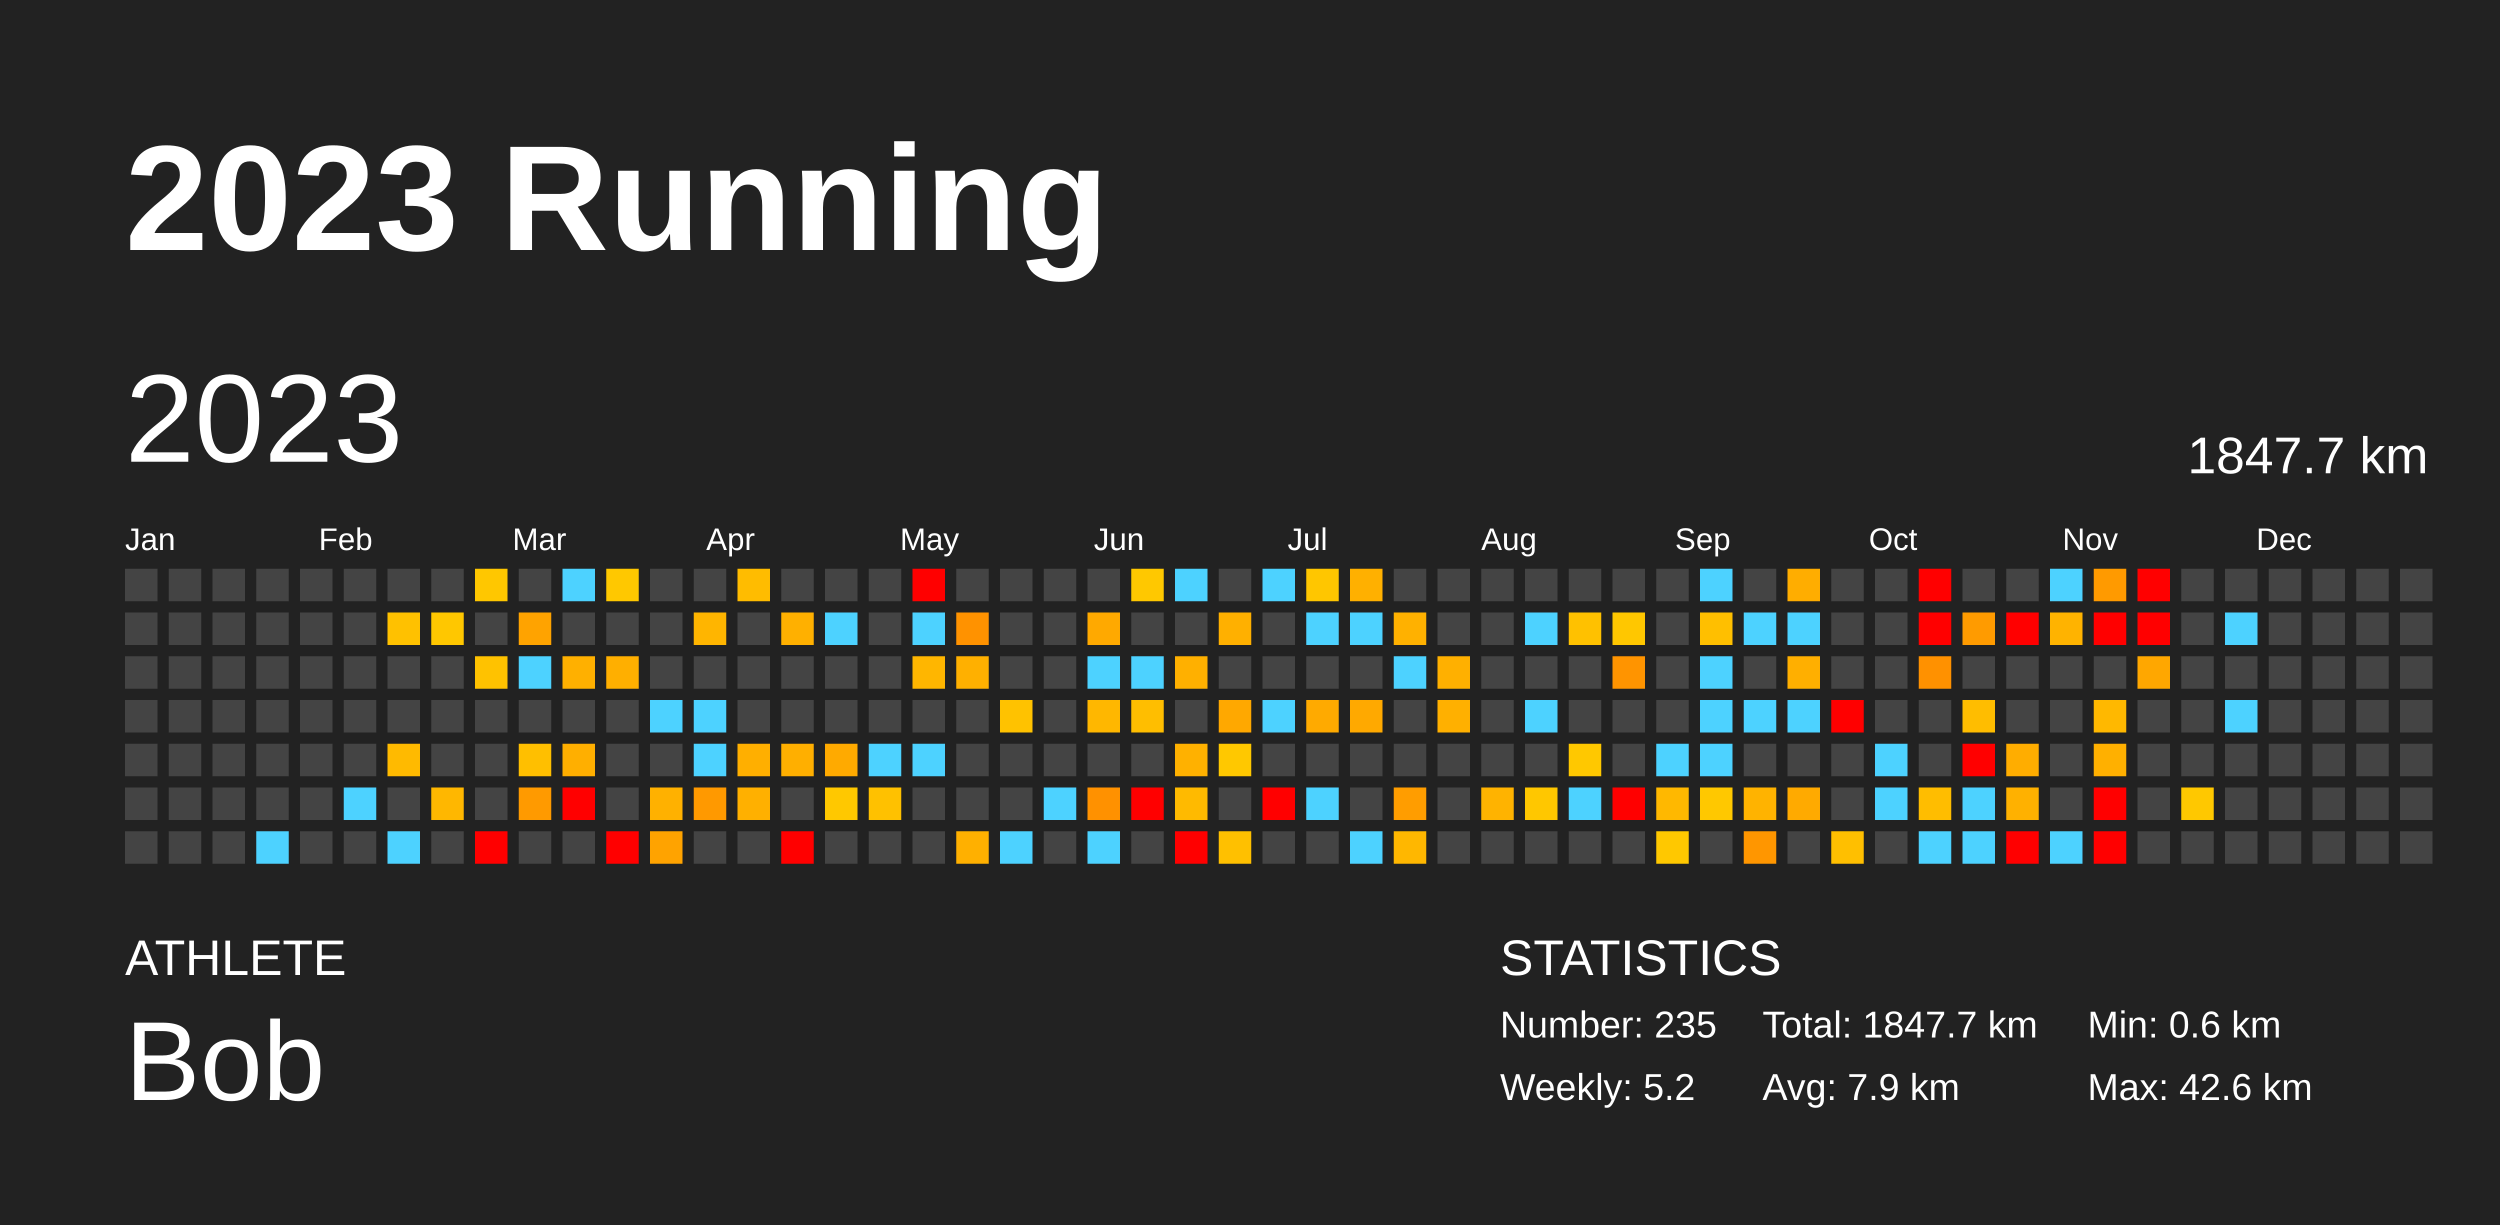
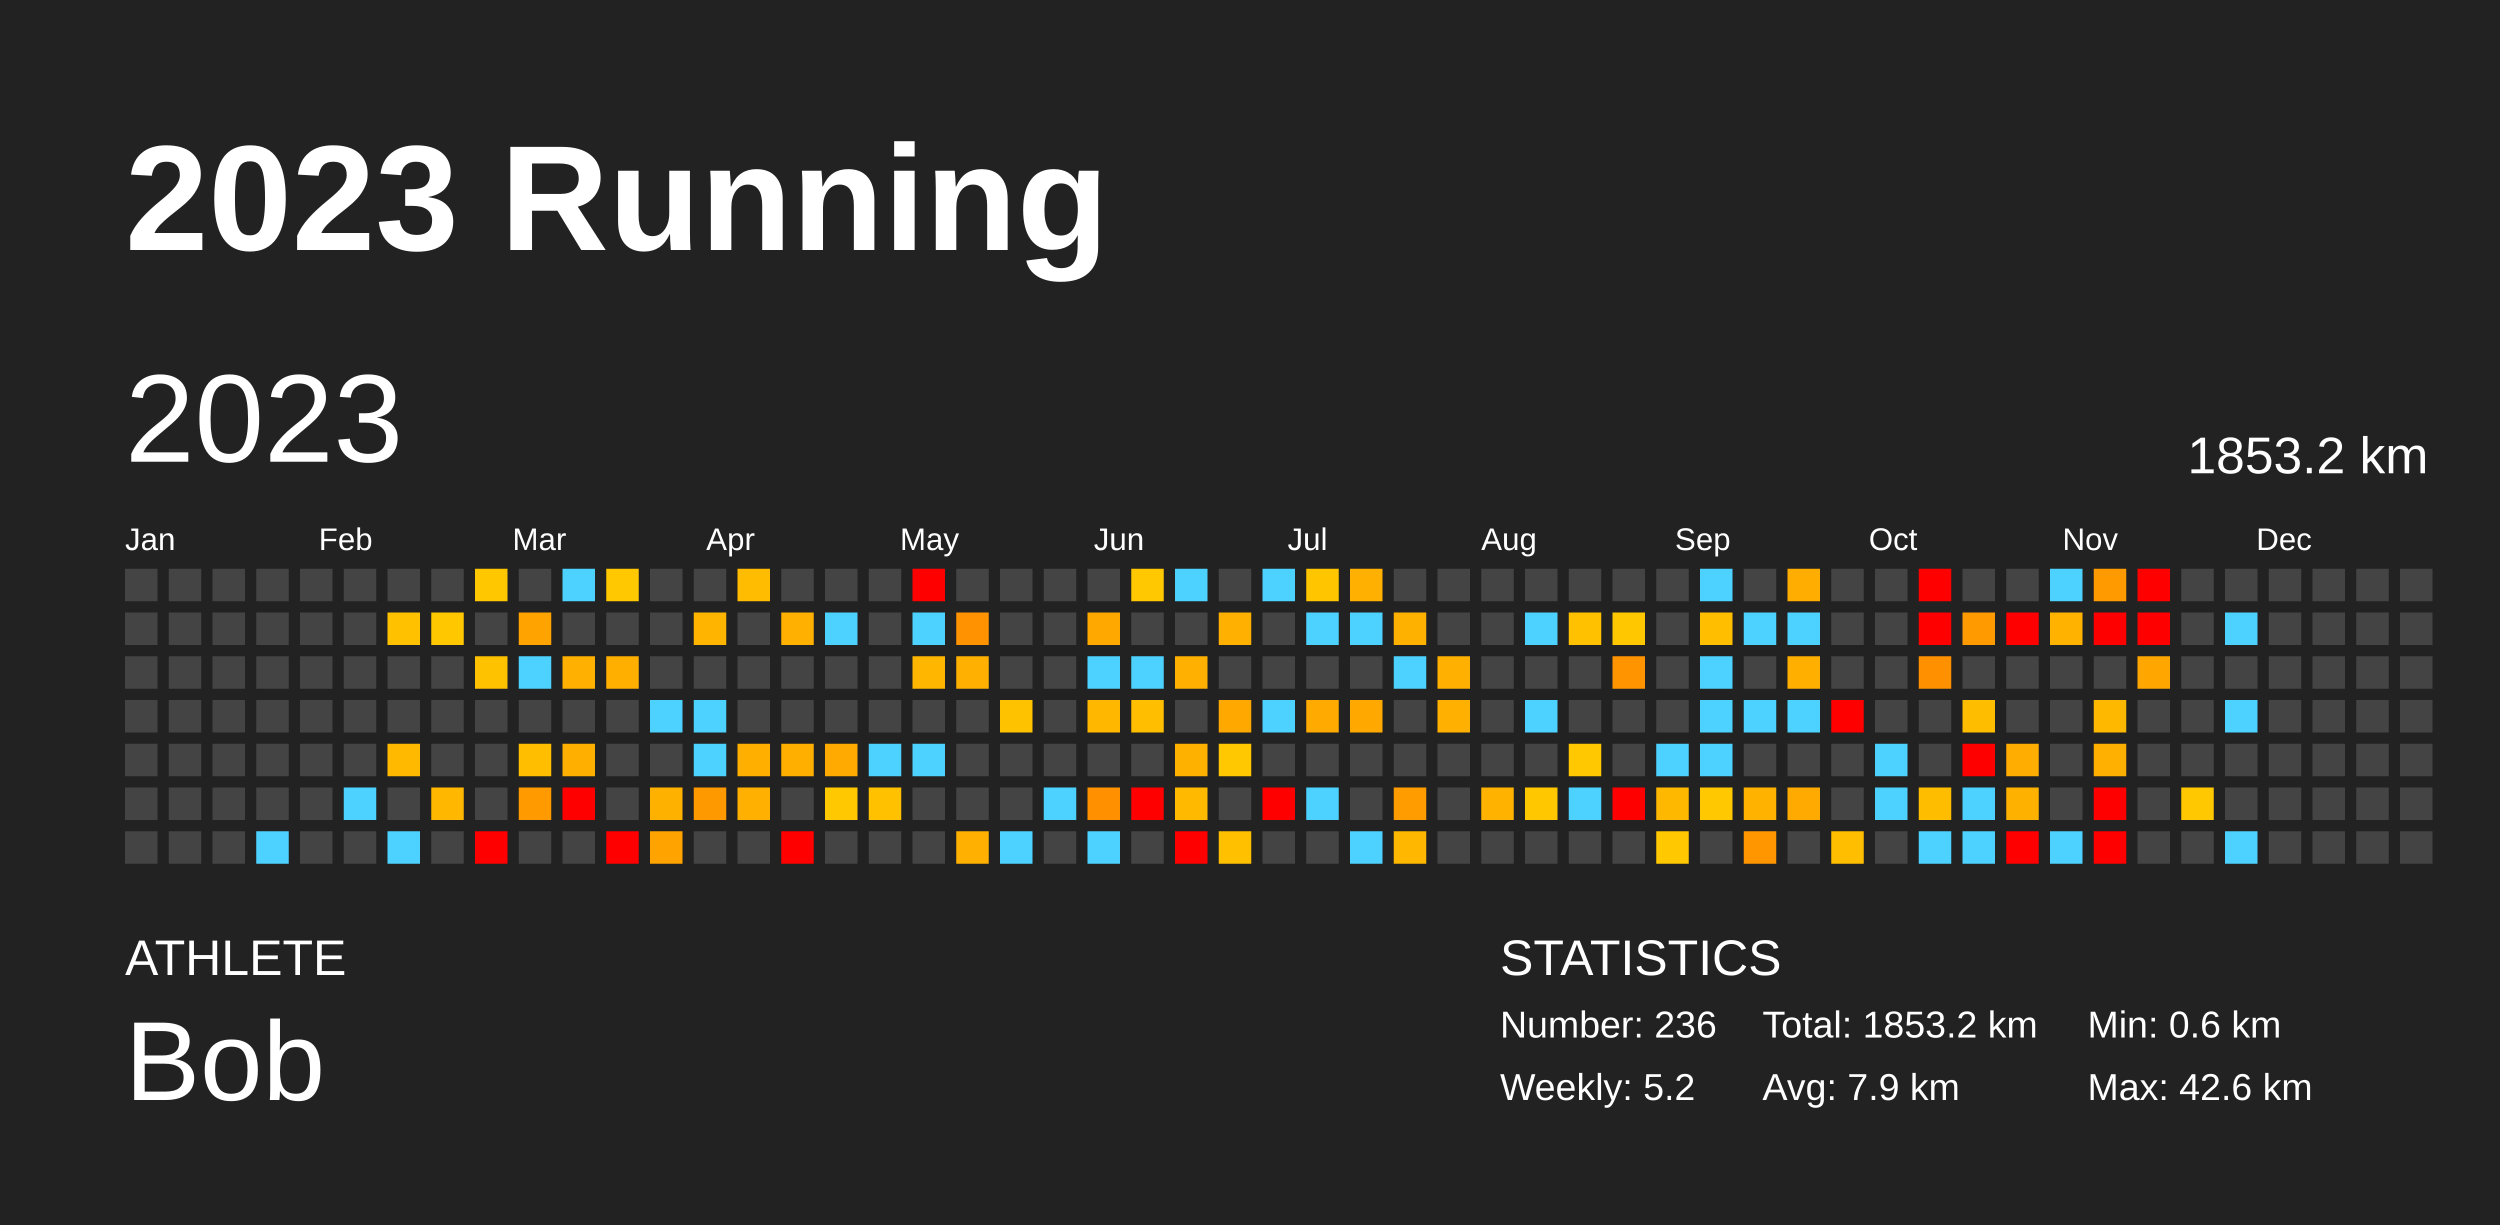
<svg xmlns="http://www.w3.org/2000/svg" baseProfile="full" height="98mm" version="1.1" viewBox="0,0,200,98" width="200mm">
  <defs />
  <rect fill="#222222" height="98" width="200" x="0" y="0" />
  <text fill="#FFFFFF" style="font-size:12px; font-family:Arial; font-weight:bold;" x="10" y="20">2023 Running</text>
  <text fill="#FFFFFF" style="font-size:4px; font-family:Arial" x="10" y="78">ATHLETE</text>
  <text fill="#FFFFFF" style="font-size:9px; font-family:Arial" x="10" y="88">Bob</text>
  <text fill="#FFFFFF" style="font-size:4px; font-family:Arial" x="120" y="78">STATISTICS</text>
-   <text fill="#FFFFFF" style="font-size:3px; font-family:Arial" x="120" y="83">Number: 235</text>
+   <text fill="#FFFFFF" style="font-size:3px; font-family:Arial" x="120" y="83">Number: 236</text>
  <text fill="#FFFFFF" style="font-size:3px; font-family:Arial" x="120" y="88">Weekly: 5.2</text>
-   <text fill="#FFFFFF" style="font-size:3px; font-family:Arial" x="141" y="83">Total: 1847.7 km</text>
+   <text fill="#FFFFFF" style="font-size:3px; font-family:Arial" x="141" y="83">Total: 1853.2 km</text>
  <text fill="#FFFFFF" style="font-size:3px; font-family:Arial" x="141" y="88">Avg: 7.9 km</text>
  <text fill="#FFFFFF" style="font-size:3px; font-family:Arial" x="167" y="83">Min: 0.6 km</text>
  <text fill="#FFFFFF" style="font-size:3px; font-family:Arial" x="167" y="88">Max: 42.6 km</text>
  <text dominant-baseline="hanging" fill="#FFFFFF" style="font-size:10.0px; font-family:Arial;" x="10" y="30">2023</text>
-   <text dominant-baseline="hanging" fill="#FFFFFF" style="font-size:4.125px; font-family:Arial;" x="175" y="35">1847.7 km</text>
+   <text dominant-baseline="hanging" fill="#FFFFFF" style="font-size:4.125px; font-family:Arial;" x="175" y="35">1853.2 km</text>
  <text fill="#FFFFFF" style="font-size:2.5px; font-family:Arial" x="10.0" y="44">Jan</text>
  <text fill="#FFFFFF" style="font-size:2.5px; font-family:Arial" x="25.5" y="44">Feb</text>
  <text fill="#FFFFFF" style="font-size:2.5px; font-family:Arial" x="41.0" y="44">Mar</text>
  <text fill="#FFFFFF" style="font-size:2.5px; font-family:Arial" x="56.5" y="44">Apr</text>
  <text fill="#FFFFFF" style="font-size:2.5px; font-family:Arial" x="72.0" y="44">May</text>
  <text fill="#FFFFFF" style="font-size:2.5px; font-family:Arial" x="87.5" y="44">Jun</text>
  <text fill="#FFFFFF" style="font-size:2.5px; font-family:Arial" x="103.0" y="44">Jul</text>
  <text fill="#FFFFFF" style="font-size:2.5px; font-family:Arial" x="118.5" y="44">Aug</text>
  <text fill="#FFFFFF" style="font-size:2.5px; font-family:Arial" x="134.0" y="44">Sep</text>
  <text fill="#FFFFFF" style="font-size:2.5px; font-family:Arial" x="149.5" y="44">Oct</text>
  <text fill="#FFFFFF" style="font-size:2.5px; font-family:Arial" x="165.0" y="44">Nov</text>
  <text fill="#FFFFFF" style="font-size:2.5px; font-family:Arial" x="180.5" y="44">Dec</text>
  <rect fill="#444444" height="2.6" width="2.6" x="10.0" y="45.5" />
  <rect fill="#444444" height="2.6" width="2.6" x="10.0" y="49.0" />
  <rect fill="#444444" height="2.6" width="2.6" x="10.0" y="52.5" />
  <rect fill="#444444" height="2.6" width="2.6" x="10.0" y="56.0" />
  <rect fill="#444444" height="2.6" width="2.6" x="10.0" y="59.5" />
  <rect fill="#444444" height="2.6" width="2.6" x="10.0" y="63.0" />
  <rect fill="#444444" height="2.6" width="2.6" x="10.0" y="66.5" />
  <rect fill="#444444" height="2.6" width="2.6" x="13.5" y="45.5" />
  <rect fill="#444444" height="2.6" width="2.6" x="13.5" y="49.0" />
  <rect fill="#444444" height="2.6" width="2.6" x="13.5" y="52.5" />
  <rect fill="#444444" height="2.6" width="2.6" x="13.5" y="56.0" />
  <rect fill="#444444" height="2.6" width="2.6" x="13.5" y="59.5" />
  <rect fill="#444444" height="2.6" width="2.6" x="13.5" y="63.0" />
  <rect fill="#444444" height="2.6" width="2.6" x="13.5" y="66.5" />
  <rect fill="#444444" height="2.6" width="2.6" x="17.0" y="45.5" />
  <rect fill="#444444" height="2.6" width="2.6" x="17.0" y="49.0" />
  <rect fill="#444444" height="2.6" width="2.6" x="17.0" y="52.5" />
  <rect fill="#444444" height="2.6" width="2.6" x="17.0" y="56.0" />
  <rect fill="#444444" height="2.6" width="2.6" x="17.0" y="59.5" />
  <rect fill="#444444" height="2.6" width="2.6" x="17.0" y="63.0" />
  <rect fill="#444444" height="2.6" width="2.6" x="17.0" y="66.5" />
  <rect fill="#444444" height="2.6" width="2.6" x="20.5" y="45.5" />
  <rect fill="#444444" height="2.6" width="2.6" x="20.5" y="49.0" />
  <rect fill="#444444" height="2.6" width="2.6" x="20.5" y="52.5" />
  <rect fill="#444444" height="2.6" width="2.6" x="20.5" y="56.0" />
  <rect fill="#444444" height="2.6" width="2.6" x="20.5" y="59.5" />
  <rect fill="#444444" height="2.6" width="2.6" x="20.5" y="63.0" />
  <rect fill="#4dd2ff" height="2.6" width="2.6" x="20.5" y="66.5" />
  <rect fill="#444444" height="2.6" width="2.6" x="24.0" y="45.5" />
  <rect fill="#444444" height="2.6" width="2.6" x="24.0" y="49.0" />
  <rect fill="#444444" height="2.6" width="2.6" x="24.0" y="52.5" />
  <rect fill="#444444" height="2.6" width="2.6" x="24.0" y="56.0" />
  <rect fill="#444444" height="2.6" width="2.6" x="24.0" y="59.5" />
  <rect fill="#444444" height="2.6" width="2.6" x="24.0" y="63.0" />
  <rect fill="#444444" height="2.6" width="2.6" x="24.0" y="66.5" />
  <rect fill="#444444" height="2.6" width="2.6" x="27.5" y="45.5" />
  <rect fill="#444444" height="2.6" width="2.6" x="27.5" y="49.0" />
  <rect fill="#444444" height="2.6" width="2.6" x="27.5" y="52.5" />
  <rect fill="#444444" height="2.6" width="2.6" x="27.5" y="56.0" />
  <rect fill="#444444" height="2.6" width="2.6" x="27.5" y="59.5" />
  <rect fill="#4dd2ff" height="2.6" width="2.6" x="27.5" y="63.0" />
  <rect fill="#444444" height="2.6" width="2.6" x="27.5" y="66.5" />
  <rect fill="#444444" height="2.6" width="2.6" x="31.0" y="45.5" />
  <rect fill="#ffc100" height="2.6" width="2.6" x="31.0" y="49.0" />
  <rect fill="#444444" height="2.6" width="2.6" x="31.0" y="52.5" />
  <rect fill="#444444" height="2.6" width="2.6" x="31.0" y="56.0" />
  <rect fill="#ffba00" height="2.6" width="2.6" x="31.0" y="59.5" />
  <rect fill="#444444" height="2.6" width="2.6" x="31.0" y="63.0" />
  <rect fill="#4dd2ff" height="2.6" width="2.6" x="31.0" y="66.5" />
  <rect fill="#444444" height="2.6" width="2.6" x="34.5" y="45.5" />
  <rect fill="#ffc700" height="2.6" width="2.6" x="34.5" y="49.0" />
  <rect fill="#444444" height="2.6" width="2.6" x="34.5" y="52.5" />
  <rect fill="#444444" height="2.6" width="2.6" x="34.5" y="56.0" />
  <rect fill="#444444" height="2.6" width="2.6" x="34.5" y="59.5" />
  <rect fill="#ffb700" height="2.6" width="2.6" x="34.5" y="63.0" />
  <rect fill="#444444" height="2.6" width="2.6" x="34.5" y="66.5" />
  <rect fill="#ffc700" height="2.6" width="2.6" x="38.0" y="45.5" />
  <rect fill="#444444" height="2.6" width="2.6" x="38.0" y="49.0" />
  <rect fill="#ffc200" height="2.6" width="2.6" x="38.0" y="52.5" />
  <rect fill="#444444" height="2.6" width="2.6" x="38.0" y="56.0" />
  <rect fill="#444444" height="2.6" width="2.6" x="38.0" y="59.5" />
  <rect fill="#444444" height="2.6" width="2.6" x="38.0" y="63.0" />
  <rect fill="red" height="2.6" width="2.6" x="38.0" y="66.5" />
  <rect fill="#444444" height="2.6" width="2.6" x="41.5" y="45.5" />
  <rect fill="#ffa300" height="2.6" width="2.6" x="41.5" y="49.0" />
  <rect fill="#4dd2ff" height="2.6" width="2.6" x="41.5" y="52.5" />
  <rect fill="#444444" height="2.6" width="2.6" x="41.5" y="56.0" />
  <rect fill="#ffbf00" height="2.6" width="2.6" x="41.5" y="59.5" />
  <rect fill="#ff9a00" height="2.6" width="2.6" x="41.5" y="63.0" />
  <rect fill="#444444" height="2.6" width="2.6" x="41.5" y="66.5" />
  <rect fill="#4dd2ff" height="2.6" width="2.6" x="45.0" y="45.5" />
  <rect fill="#444444" height="2.6" width="2.6" x="45.0" y="49.0" />
  <rect fill="#ffb000" height="2.6" width="2.6" x="45.0" y="52.5" />
  <rect fill="#444444" height="2.6" width="2.6" x="45.0" y="56.0" />
  <rect fill="#ffaf00" height="2.6" width="2.6" x="45.0" y="59.5" />
  <rect fill="red" height="2.6" width="2.6" x="45.0" y="63.0" />
  <rect fill="#444444" height="2.6" width="2.6" x="45.0" y="66.5" />
  <rect fill="#ffc800" height="2.6" width="2.6" x="48.5" y="45.5" />
  <rect fill="#444444" height="2.6" width="2.6" x="48.5" y="49.0" />
  <rect fill="#ffaf00" height="2.6" width="2.6" x="48.5" y="52.5" />
  <rect fill="#444444" height="2.6" width="2.6" x="48.5" y="56.0" />
  <rect fill="#444444" height="2.6" width="2.6" x="48.5" y="59.5" />
  <rect fill="#444444" height="2.6" width="2.6" x="48.5" y="63.0" />
  <rect fill="red" height="2.6" width="2.6" x="48.5" y="66.5" />
  <rect fill="#444444" height="2.6" width="2.6" x="52.0" y="45.5" />
  <rect fill="#444444" height="2.6" width="2.6" x="52.0" y="49.0" />
  <rect fill="#444444" height="2.6" width="2.6" x="52.0" y="52.5" />
  <rect fill="#4dd2ff" height="2.6" width="2.6" x="52.0" y="56.0" />
  <rect fill="#444444" height="2.6" width="2.6" x="52.0" y="59.5" />
  <rect fill="#ffb100" height="2.6" width="2.6" x="52.0" y="63.0" />
  <rect fill="#ffa300" height="2.6" width="2.6" x="52.0" y="66.5" />
  <rect fill="#444444" height="2.6" width="2.6" x="55.5" y="45.5" />
  <rect fill="#ffb500" height="2.6" width="2.6" x="55.5" y="49.0" />
  <rect fill="#444444" height="2.6" width="2.6" x="55.5" y="52.5" />
  <rect fill="#4dd2ff" height="2.6" width="2.6" x="55.5" y="56.0" />
  <rect fill="#4dd2ff" height="2.6" width="2.6" x="55.5" y="59.5" />
  <rect fill="#ff9900" height="2.6" width="2.6" x="55.5" y="63.0" />
  <rect fill="#444444" height="2.6" width="2.6" x="55.5" y="66.5" />
  <rect fill="#ffbc00" height="2.6" width="2.6" x="59.0" y="45.5" />
  <rect fill="#444444" height="2.6" width="2.6" x="59.0" y="49.0" />
  <rect fill="#444444" height="2.6" width="2.6" x="59.0" y="52.5" />
  <rect fill="#444444" height="2.6" width="2.6" x="59.0" y="56.0" />
  <rect fill="#ffaf00" height="2.6" width="2.6" x="59.0" y="59.5" />
  <rect fill="#ffb000" height="2.6" width="2.6" x="59.0" y="63.0" />
  <rect fill="#444444" height="2.6" width="2.6" x="59.0" y="66.5" />
  <rect fill="#444444" height="2.6" width="2.6" x="62.5" y="45.5" />
  <rect fill="#ffb000" height="2.6" width="2.6" x="62.5" y="49.0" />
  <rect fill="#444444" height="2.6" width="2.6" x="62.5" y="52.5" />
  <rect fill="#444444" height="2.6" width="2.6" x="62.5" y="56.0" />
  <rect fill="#ffaf00" height="2.6" width="2.6" x="62.5" y="59.5" />
  <rect fill="#444444" height="2.6" width="2.6" x="62.5" y="63.0" />
  <rect fill="red" height="2.6" width="2.6" x="62.5" y="66.5" />
  <rect fill="#444444" height="2.6" width="2.6" x="66.0" y="45.5" />
  <rect fill="#4dd2ff" height="2.6" width="2.6" x="66.0" y="49.0" />
  <rect fill="#444444" height="2.6" width="2.6" x="66.0" y="52.5" />
  <rect fill="#444444" height="2.6" width="2.6" x="66.0" y="56.0" />
  <rect fill="#ffaa00" height="2.6" width="2.6" x="66.0" y="59.5" />
  <rect fill="#ffc800" height="2.6" width="2.6" x="66.0" y="63.0" />
  <rect fill="#444444" height="2.6" width="2.6" x="66.0" y="66.5" />
  <rect fill="#444444" height="2.6" width="2.6" x="69.5" y="45.5" />
  <rect fill="#444444" height="2.6" width="2.6" x="69.5" y="49.0" />
  <rect fill="#444444" height="2.6" width="2.6" x="69.5" y="52.5" />
  <rect fill="#444444" height="2.6" width="2.6" x="69.5" y="56.0" />
  <rect fill="#4dd2ff" height="2.6" width="2.6" x="69.5" y="59.5" />
  <rect fill="#ffc100" height="2.6" width="2.6" x="69.5" y="63.0" />
  <rect fill="#444444" height="2.6" width="2.6" x="69.5" y="66.5" />
  <rect fill="red" height="2.6" width="2.6" x="73.0" y="45.5" />
  <rect fill="#4dd2ff" height="2.6" width="2.6" x="73.0" y="49.0" />
  <rect fill="#ffb600" height="2.6" width="2.6" x="73.0" y="52.5" />
  <rect fill="#444444" height="2.6" width="2.6" x="73.0" y="56.0" />
  <rect fill="#4dd2ff" height="2.6" width="2.6" x="73.0" y="59.5" />
  <rect fill="#444444" height="2.6" width="2.6" x="73.0" y="63.0" />
  <rect fill="#444444" height="2.6" width="2.6" x="73.0" y="66.5" />
  <rect fill="#444444" height="2.6" width="2.6" x="76.5" y="45.5" />
  <rect fill="#ff9200" height="2.6" width="2.6" x="76.5" y="49.0" />
  <rect fill="#ffb000" height="2.6" width="2.6" x="76.5" y="52.5" />
  <rect fill="#444444" height="2.6" width="2.6" x="76.5" y="56.0" />
  <rect fill="#444444" height="2.6" width="2.6" x="76.5" y="59.5" />
  <rect fill="#444444" height="2.6" width="2.6" x="76.5" y="63.0" />
  <rect fill="#ffb000" height="2.6" width="2.6" x="76.5" y="66.5" />
  <rect fill="#444444" height="2.6" width="2.6" x="80.0" y="45.5" />
  <rect fill="#444444" height="2.6" width="2.6" x="80.0" y="49.0" />
  <rect fill="#444444" height="2.6" width="2.6" x="80.0" y="52.5" />
  <rect fill="#ffc200" height="2.6" width="2.6" x="80.0" y="56.0" />
  <rect fill="#444444" height="2.6" width="2.6" x="80.0" y="59.5" />
  <rect fill="#444444" height="2.6" width="2.6" x="80.0" y="63.0" />
  <rect fill="#4dd2ff" height="2.6" width="2.6" x="80.0" y="66.5" />
  <rect fill="#444444" height="2.6" width="2.6" x="83.5" y="45.5" />
  <rect fill="#444444" height="2.6" width="2.6" x="83.5" y="49.0" />
  <rect fill="#444444" height="2.6" width="2.6" x="83.5" y="52.5" />
  <rect fill="#444444" height="2.6" width="2.6" x="83.5" y="56.0" />
  <rect fill="#444444" height="2.6" width="2.6" x="83.5" y="59.5" />
  <rect fill="#4dd2ff" height="2.6" width="2.6" x="83.5" y="63.0" />
  <rect fill="#444444" height="2.6" width="2.6" x="83.5" y="66.5" />
  <rect fill="#444444" height="2.6" width="2.6" x="87.0" y="45.5" />
  <rect fill="#ffa900" height="2.6" width="2.6" x="87.0" y="49.0" />
  <rect fill="#4dd2ff" height="2.6" width="2.6" x="87.0" y="52.5" />
  <rect fill="#ffb700" height="2.6" width="2.6" x="87.0" y="56.0" />
  <rect fill="#444444" height="2.6" width="2.6" x="87.0" y="59.5" />
  <rect fill="#ff9100" height="2.6" width="2.6" x="87.0" y="63.0" />
  <rect fill="#4dd2ff" height="2.6" width="2.6" x="87.0" y="66.5" />
  <rect fill="#ffc800" height="2.6" width="2.6" x="90.5" y="45.5" />
  <rect fill="#444444" height="2.6" width="2.6" x="90.5" y="49.0" />
  <rect fill="#4dd2ff" height="2.6" width="2.6" x="90.5" y="52.5" />
  <rect fill="#ffbe00" height="2.6" width="2.6" x="90.5" y="56.0" />
  <rect fill="#444444" height="2.6" width="2.6" x="90.5" y="59.5" />
  <rect fill="red" height="2.6" width="2.6" x="90.5" y="63.0" />
  <rect fill="#444444" height="2.6" width="2.6" x="90.5" y="66.5" />
  <rect fill="#4dd2ff" height="2.6" width="2.6" x="94.0" y="45.5" />
  <rect fill="#444444" height="2.6" width="2.6" x="94.0" y="49.0" />
  <rect fill="#ffb000" height="2.6" width="2.6" x="94.0" y="52.5" />
  <rect fill="#444444" height="2.6" width="2.6" x="94.0" y="56.0" />
  <rect fill="#ffb100" height="2.6" width="2.6" x="94.0" y="59.5" />
  <rect fill="#ffba00" height="2.6" width="2.6" x="94.0" y="63.0" />
  <rect fill="red" height="2.6" width="2.6" x="94.0" y="66.5" />
  <rect fill="#444444" height="2.6" width="2.6" x="97.5" y="45.5" />
  <rect fill="#ffb000" height="2.6" width="2.6" x="97.5" y="49.0" />
  <rect fill="#444444" height="2.6" width="2.6" x="97.5" y="52.5" />
  <rect fill="#ffa800" height="2.6" width="2.6" x="97.5" y="56.0" />
  <rect fill="#ffc800" height="2.6" width="2.6" x="97.5" y="59.5" />
  <rect fill="#444444" height="2.6" width="2.6" x="97.5" y="63.0" />
  <rect fill="#ffc000" height="2.6" width="2.6" x="97.5" y="66.5" />
  <rect fill="#4dd2ff" height="2.6" width="2.6" x="101.0" y="45.5" />
  <rect fill="#444444" height="2.6" width="2.6" x="101.0" y="49.0" />
  <rect fill="#444444" height="2.6" width="2.6" x="101.0" y="52.5" />
  <rect fill="#4dd2ff" height="2.6" width="2.6" x="101.0" y="56.0" />
  <rect fill="#444444" height="2.6" width="2.6" x="101.0" y="59.5" />
  <rect fill="red" height="2.6" width="2.6" x="101.0" y="63.0" />
  <rect fill="#444444" height="2.6" width="2.6" x="101.0" y="66.5" />
  <rect fill="#ffc600" height="2.6" width="2.6" x="104.5" y="45.5" />
  <rect fill="#4dd2ff" height="2.6" width="2.6" x="104.5" y="49.0" />
  <rect fill="#444444" height="2.6" width="2.6" x="104.5" y="52.5" />
  <rect fill="#ffaa00" height="2.6" width="2.6" x="104.5" y="56.0" />
  <rect fill="#444444" height="2.6" width="2.6" x="104.5" y="59.5" />
  <rect fill="#4dd2ff" height="2.6" width="2.6" x="104.5" y="63.0" />
  <rect fill="#444444" height="2.6" width="2.6" x="104.5" y="66.5" />
  <rect fill="#ffb000" height="2.6" width="2.6" x="108.0" y="45.5" />
  <rect fill="#4dd2ff" height="2.6" width="2.6" x="108.0" y="49.0" />
  <rect fill="#444444" height="2.6" width="2.6" x="108.0" y="52.5" />
  <rect fill="#ffa900" height="2.6" width="2.6" x="108.0" y="56.0" />
  <rect fill="#444444" height="2.6" width="2.6" x="108.0" y="59.5" />
  <rect fill="#444444" height="2.6" width="2.6" x="108.0" y="63.0" />
  <rect fill="#4dd2ff" height="2.6" width="2.6" x="108.0" y="66.5" />
  <rect fill="#444444" height="2.6" width="2.6" x="111.5" y="45.5" />
  <rect fill="#ffb100" height="2.6" width="2.6" x="111.5" y="49.0" />
  <rect fill="#4dd2ff" height="2.6" width="2.6" x="111.5" y="52.5" />
  <rect fill="#444444" height="2.6" width="2.6" x="111.5" y="56.0" />
  <rect fill="#444444" height="2.6" width="2.6" x="111.5" y="59.5" />
  <rect fill="#ff9d00" height="2.6" width="2.6" x="111.5" y="63.0" />
  <rect fill="#ffb700" height="2.6" width="2.6" x="111.5" y="66.5" />
  <rect fill="#444444" height="2.6" width="2.6" x="115.0" y="45.5" />
  <rect fill="#444444" height="2.6" width="2.6" x="115.0" y="49.0" />
  <rect fill="#ffb000" height="2.6" width="2.6" x="115.0" y="52.5" />
  <rect fill="#ffb000" height="2.6" width="2.6" x="115.0" y="56.0" />
  <rect fill="#444444" height="2.6" width="2.6" x="115.0" y="59.5" />
  <rect fill="#444444" height="2.6" width="2.6" x="115.0" y="63.0" />
  <rect fill="#444444" height="2.6" width="2.6" x="115.0" y="66.5" />
  <rect fill="#444444" height="2.6" width="2.6" x="118.5" y="45.5" />
  <rect fill="#444444" height="2.6" width="2.6" x="118.5" y="49.0" />
  <rect fill="#444444" height="2.6" width="2.6" x="118.5" y="52.5" />
  <rect fill="#444444" height="2.6" width="2.6" x="118.5" y="56.0" />
  <rect fill="#444444" height="2.6" width="2.6" x="118.5" y="59.5" />
  <rect fill="#ffb300" height="2.6" width="2.6" x="118.5" y="63.0" />
  <rect fill="#444444" height="2.6" width="2.6" x="118.5" y="66.5" />
  <rect fill="#444444" height="2.6" width="2.6" x="122.0" y="45.5" />
  <rect fill="#4dd2ff" height="2.6" width="2.6" x="122.0" y="49.0" />
  <rect fill="#444444" height="2.6" width="2.6" x="122.0" y="52.5" />
  <rect fill="#4dd2ff" height="2.6" width="2.6" x="122.0" y="56.0" />
  <rect fill="#444444" height="2.6" width="2.6" x="122.0" y="59.5" />
  <rect fill="#ffc700" height="2.6" width="2.6" x="122.0" y="63.0" />
  <rect fill="#444444" height="2.6" width="2.6" x="122.0" y="66.5" />
  <rect fill="#444444" height="2.6" width="2.6" x="125.5" y="45.5" />
  <rect fill="#ffc100" height="2.6" width="2.6" x="125.5" y="49.0" />
  <rect fill="#444444" height="2.6" width="2.6" x="125.5" y="52.5" />
  <rect fill="#444444" height="2.6" width="2.6" x="125.5" y="56.0" />
  <rect fill="#ffc800" height="2.6" width="2.6" x="125.5" y="59.5" />
  <rect fill="#4dd2ff" height="2.6" width="2.6" x="125.5" y="63.0" />
  <rect fill="#444444" height="2.6" width="2.6" x="125.5" y="66.5" />
  <rect fill="#444444" height="2.6" width="2.6" x="129.0" y="45.5" />
  <rect fill="#ffc700" height="2.6" width="2.6" x="129.0" y="49.0" />
  <rect fill="#ff9400" height="2.6" width="2.6" x="129.0" y="52.5" />
  <rect fill="#444444" height="2.6" width="2.6" x="129.0" y="56.0" />
  <rect fill="#444444" height="2.6" width="2.6" x="129.0" y="59.5" />
  <rect fill="red" height="2.6" width="2.6" x="129.0" y="63.0" />
  <rect fill="#444444" height="2.6" width="2.6" x="129.0" y="66.5" />
  <rect fill="#444444" height="2.6" width="2.6" x="132.5" y="45.5" />
  <rect fill="#444444" height="2.6" width="2.6" x="132.5" y="49.0" />
  <rect fill="#444444" height="2.6" width="2.6" x="132.5" y="52.5" />
  <rect fill="#444444" height="2.6" width="2.6" x="132.5" y="56.0" />
  <rect fill="#4dd2ff" height="2.6" width="2.6" x="132.5" y="59.5" />
  <rect fill="#ffb800" height="2.6" width="2.6" x="132.5" y="63.0" />
  <rect fill="#ffc800" height="2.6" width="2.6" x="132.5" y="66.5" />
  <rect fill="#4dd2ff" height="2.6" width="2.6" x="136.0" y="45.5" />
  <rect fill="#ffbf00" height="2.6" width="2.6" x="136.0" y="49.0" />
  <rect fill="#4dd2ff" height="2.6" width="2.6" x="136.0" y="52.5" />
  <rect fill="#4dd2ff" height="2.6" width="2.6" x="136.0" y="56.0" />
  <rect fill="#4dd2ff" height="2.6" width="2.6" x="136.0" y="59.5" />
  <rect fill="#ffc800" height="2.6" width="2.6" x="136.0" y="63.0" />
  <rect fill="#444444" height="2.6" width="2.6" x="136.0" y="66.5" />
  <rect fill="#444444" height="2.6" width="2.6" x="139.5" y="45.5" />
  <rect fill="#4dd2ff" height="2.6" width="2.6" x="139.5" y="49.0" />
  <rect fill="#444444" height="2.6" width="2.6" x="139.5" y="52.5" />
  <rect fill="#4dd2ff" height="2.6" width="2.6" x="139.5" y="56.0" />
  <rect fill="#444444" height="2.6" width="2.6" x="139.5" y="59.5" />
  <rect fill="#ffb300" height="2.6" width="2.6" x="139.5" y="63.0" />
  <rect fill="#ff9600" height="2.6" width="2.6" x="139.5" y="66.5" />
  <rect fill="#ffad00" height="2.6" width="2.6" x="143.0" y="45.5" />
  <rect fill="#4dd2ff" height="2.6" width="2.6" x="143.0" y="49.0" />
  <rect fill="#ffaf00" height="2.6" width="2.6" x="143.0" y="52.5" />
  <rect fill="#4dd2ff" height="2.6" width="2.6" x="143.0" y="56.0" />
  <rect fill="#444444" height="2.6" width="2.6" x="143.0" y="59.5" />
  <rect fill="#ffaa00" height="2.6" width="2.6" x="143.0" y="63.0" />
  <rect fill="#444444" height="2.6" width="2.6" x="143.0" y="66.5" />
  <rect fill="#444444" height="2.6" width="2.6" x="146.5" y="45.5" />
  <rect fill="#444444" height="2.6" width="2.6" x="146.5" y="49.0" />
  <rect fill="#444444" height="2.6" width="2.6" x="146.5" y="52.5" />
  <rect fill="red" height="2.6" width="2.6" x="146.5" y="56.0" />
  <rect fill="#444444" height="2.6" width="2.6" x="146.5" y="59.5" />
  <rect fill="#444444" height="2.6" width="2.6" x="146.5" y="63.0" />
  <rect fill="#ffbf00" height="2.6" width="2.6" x="146.5" y="66.5" />
  <rect fill="#444444" height="2.6" width="2.6" x="150.0" y="45.5" />
  <rect fill="#444444" height="2.6" width="2.6" x="150.0" y="49.0" />
  <rect fill="#444444" height="2.6" width="2.6" x="150.0" y="52.5" />
  <rect fill="#444444" height="2.6" width="2.6" x="150.0" y="56.0" />
  <rect fill="#4dd2ff" height="2.6" width="2.6" x="150.0" y="59.5" />
  <rect fill="#4dd2ff" height="2.6" width="2.6" x="150.0" y="63.0" />
  <rect fill="#444444" height="2.6" width="2.6" x="150.0" y="66.5" />
  <rect fill="red" height="2.6" width="2.6" x="153.5" y="45.5" />
  <rect fill="red" height="2.6" width="2.6" x="153.5" y="49.0" />
  <rect fill="#ff9100" height="2.6" width="2.6" x="153.5" y="52.5" />
  <rect fill="#444444" height="2.6" width="2.6" x="153.5" y="56.0" />
  <rect fill="#444444" height="2.6" width="2.6" x="153.5" y="59.5" />
  <rect fill="#ffbd00" height="2.6" width="2.6" x="153.5" y="63.0" />
  <rect fill="#4dd2ff" height="2.6" width="2.6" x="153.5" y="66.5" />
  <rect fill="#444444" height="2.6" width="2.6" x="157.0" y="45.5" />
  <rect fill="#ff9b00" height="2.6" width="2.6" x="157.0" y="49.0" />
  <rect fill="#444444" height="2.6" width="2.6" x="157.0" y="52.5" />
  <rect fill="#ffbd00" height="2.6" width="2.6" x="157.0" y="56.0" />
  <rect fill="red" height="2.6" width="2.6" x="157.0" y="59.5" />
  <rect fill="#4dd2ff" height="2.6" width="2.6" x="157.0" y="63.0" />
  <rect fill="#4dd2ff" height="2.6" width="2.6" x="157.0" y="66.5" />
  <rect fill="#444444" height="2.6" width="2.6" x="160.5" y="45.5" />
  <rect fill="red" height="2.6" width="2.6" x="160.5" y="49.0" />
  <rect fill="#444444" height="2.6" width="2.6" x="160.5" y="52.5" />
  <rect fill="#444444" height="2.6" width="2.6" x="160.5" y="56.0" />
  <rect fill="#ffad00" height="2.6" width="2.6" x="160.5" y="59.5" />
  <rect fill="#ffb100" height="2.6" width="2.6" x="160.5" y="63.0" />
  <rect fill="red" height="2.6" width="2.6" x="160.5" y="66.5" />
  <rect fill="#4dd2ff" height="2.6" width="2.6" x="164.0" y="45.5" />
  <rect fill="#ffb300" height="2.6" width="2.6" x="164.0" y="49.0" />
  <rect fill="#444444" height="2.6" width="2.6" x="164.0" y="52.5" />
  <rect fill="#444444" height="2.6" width="2.6" x="164.0" y="56.0" />
  <rect fill="#444444" height="2.6" width="2.6" x="164.0" y="59.5" />
  <rect fill="#444444" height="2.6" width="2.6" x="164.0" y="63.0" />
  <rect fill="#4dd2ff" height="2.6" width="2.6" x="164.0" y="66.5" />
  <rect fill="#ff9a00" height="2.6" width="2.6" x="167.5" y="45.5" />
  <rect fill="red" height="2.6" width="2.6" x="167.5" y="49.0" />
  <rect fill="#444444" height="2.6" width="2.6" x="167.5" y="52.5" />
  <rect fill="#ffb800" height="2.6" width="2.6" x="167.5" y="56.0" />
  <rect fill="#ffb000" height="2.6" width="2.6" x="167.5" y="59.5" />
  <rect fill="red" height="2.6" width="2.6" x="167.5" y="63.0" />
  <rect fill="red" height="2.6" width="2.6" x="167.5" y="66.5" />
  <rect fill="red" height="2.6" width="2.6" x="171.0" y="45.5" />
  <rect fill="red" height="2.6" width="2.6" x="171.0" y="49.0" />
  <rect fill="#ffa700" height="2.6" width="2.6" x="171.0" y="52.5" />
  <rect fill="#444444" height="2.6" width="2.6" x="171.0" y="56.0" />
  <rect fill="#444444" height="2.6" width="2.6" x="171.0" y="59.5" />
  <rect fill="#444444" height="2.6" width="2.6" x="171.0" y="63.0" />
  <rect fill="#444444" height="2.6" width="2.6" x="171.0" y="66.5" />
  <rect fill="#444444" height="2.6" width="2.6" x="174.5" y="45.5" />
  <rect fill="#444444" height="2.6" width="2.6" x="174.5" y="49.0" />
  <rect fill="#444444" height="2.6" width="2.6" x="174.5" y="52.5" />
  <rect fill="#444444" height="2.6" width="2.6" x="174.5" y="56.0" />
  <rect fill="#444444" height="2.6" width="2.6" x="174.5" y="59.5" />
  <rect fill="#ffc800" height="2.6" width="2.6" x="174.5" y="63.0" />
  <rect fill="#444444" height="2.6" width="2.6" x="174.5" y="66.5" />
  <rect fill="#444444" height="2.6" width="2.6" x="178.0" y="45.5" />
  <rect fill="#4dd2ff" height="2.6" width="2.6" x="178.0" y="49.0" />
  <rect fill="#444444" height="2.6" width="2.6" x="178.0" y="52.5" />
  <rect fill="#4dd2ff" height="2.6" width="2.6" x="178.0" y="56.0" />
  <rect fill="#444444" height="2.6" width="2.6" x="178.0" y="59.5" />
  <rect fill="#444444" height="2.6" width="2.6" x="178.0" y="63.0" />
-   <rect fill="#444444" height="2.6" width="2.6" x="178.0" y="66.5" />
+   <rect fill="#4dd2ff" height="2.6" width="2.6" x="178.0" y="66.5" />
  <rect fill="#444444" height="2.6" width="2.6" x="181.5" y="45.5" />
  <rect fill="#444444" height="2.6" width="2.6" x="181.5" y="49.0" />
  <rect fill="#444444" height="2.6" width="2.6" x="181.5" y="52.5" />
  <rect fill="#444444" height="2.6" width="2.6" x="181.5" y="56.0" />
  <rect fill="#444444" height="2.6" width="2.6" x="181.5" y="59.5" />
  <rect fill="#444444" height="2.6" width="2.6" x="181.5" y="63.0" />
  <rect fill="#444444" height="2.6" width="2.6" x="181.5" y="66.5" />
  <rect fill="#444444" height="2.6" width="2.6" x="185.0" y="45.5" />
  <rect fill="#444444" height="2.6" width="2.6" x="185.0" y="49.0" />
  <rect fill="#444444" height="2.6" width="2.6" x="185.0" y="52.5" />
  <rect fill="#444444" height="2.6" width="2.6" x="185.0" y="56.0" />
  <rect fill="#444444" height="2.6" width="2.6" x="185.0" y="59.5" />
  <rect fill="#444444" height="2.6" width="2.6" x="185.0" y="63.0" />
  <rect fill="#444444" height="2.6" width="2.6" x="185.0" y="66.5" />
  <rect fill="#444444" height="2.6" width="2.6" x="188.5" y="45.5" />
  <rect fill="#444444" height="2.6" width="2.6" x="188.5" y="49.0" />
  <rect fill="#444444" height="2.6" width="2.6" x="188.5" y="52.5" />
  <rect fill="#444444" height="2.6" width="2.6" x="188.5" y="56.0" />
  <rect fill="#444444" height="2.6" width="2.6" x="188.5" y="59.5" />
  <rect fill="#444444" height="2.6" width="2.6" x="188.5" y="63.0" />
  <rect fill="#444444" height="2.6" width="2.6" x="188.5" y="66.5" />
  <rect fill="#444444" height="2.6" width="2.6" x="192.0" y="45.5" />
  <rect fill="#444444" height="2.6" width="2.6" x="192.0" y="49.0" />
  <rect fill="#444444" height="2.6" width="2.6" x="192.0" y="52.5" />
  <rect fill="#444444" height="2.6" width="2.6" x="192.0" y="56.0" />
  <rect fill="#444444" height="2.6" width="2.6" x="192.0" y="59.5" />
  <rect fill="#444444" height="2.6" width="2.6" x="192.0" y="63.0" />
  <rect fill="#444444" height="2.6" width="2.6" x="192.0" y="66.5" />
</svg>
